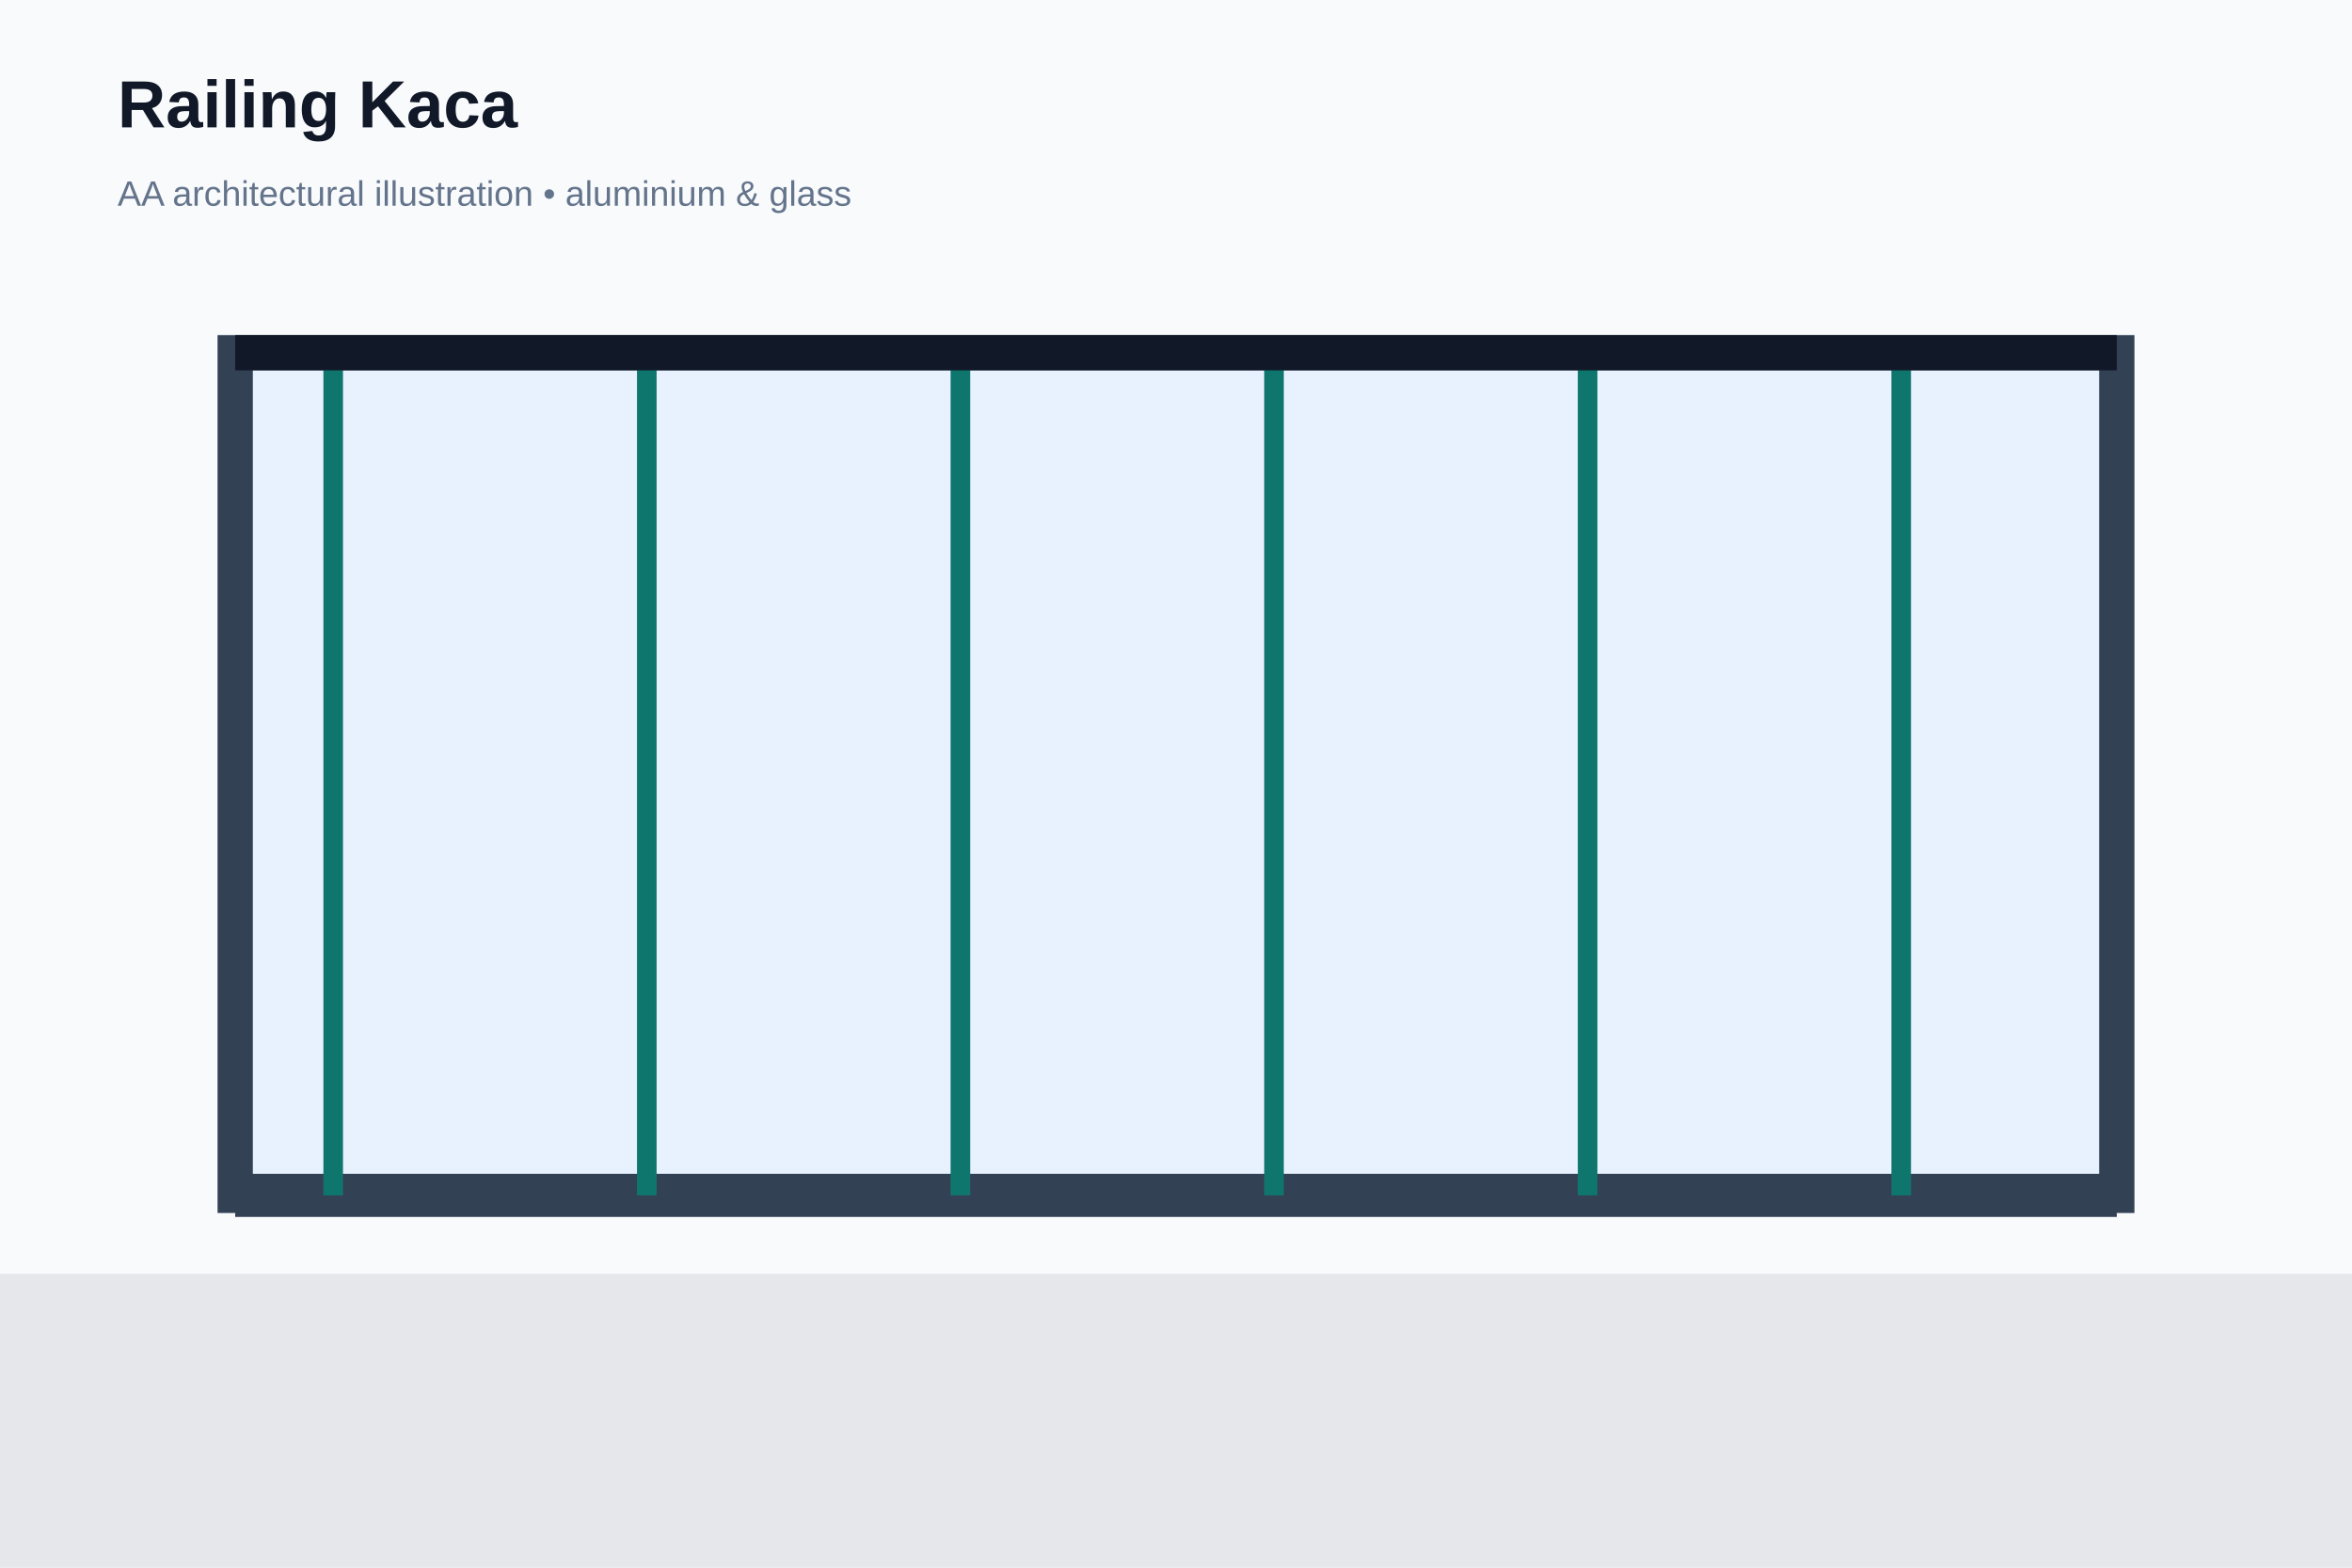
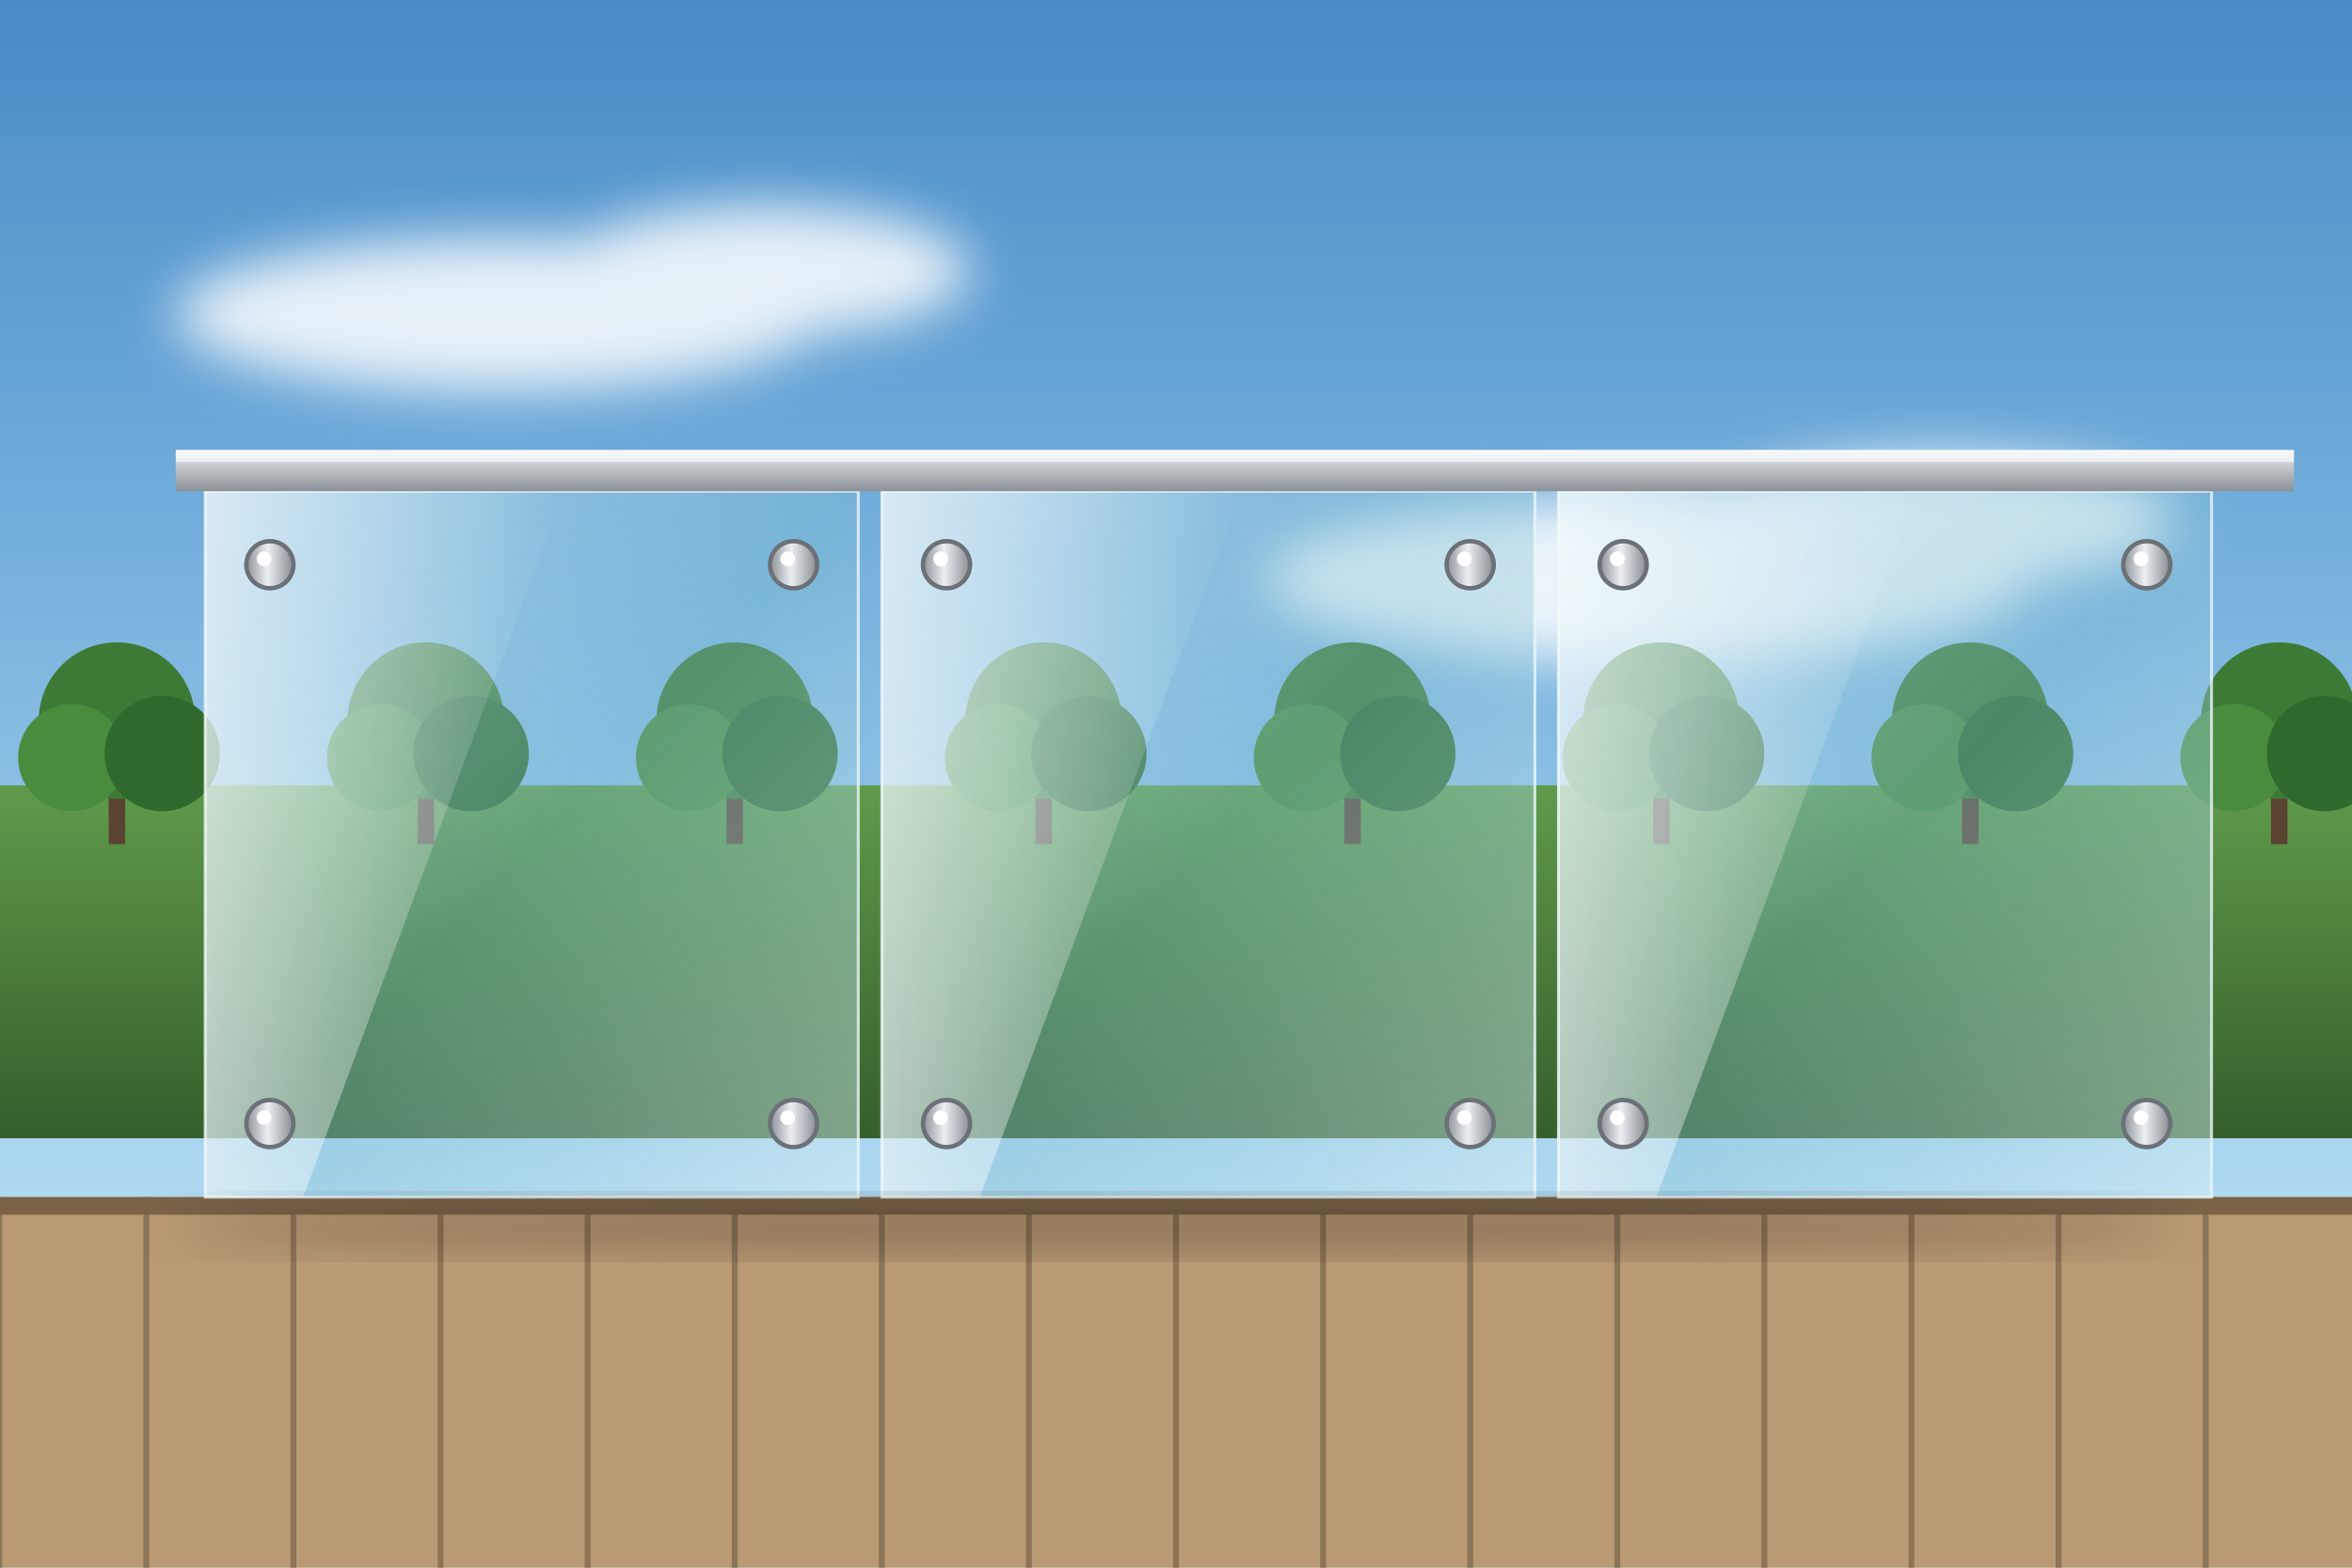
- <svg xmlns="http://www.w3.org/2000/svg" viewBox="0 0 1200 800">
-   <rect width="1200" height="800" fill="#f8fafc" />
-   <rect x="0" y="650" width="1200" height="150" fill="#e5e7eb" />
-   <text x="60" y="65" font-family="Arial,sans-serif" font-size="34" font-weight="700" fill="#111827">Railing Kaca</text>
-   <text x="60" y="105" font-family="Arial,sans-serif" font-size="18" fill="#64748b">AA architectural illustration • aluminium &amp; glass</text>
-   <rect x="120" y="180" width="960" height="430" fill="#dbeafe" fill-opacity=".55" stroke="#334155" stroke-width="18" />
-   <path d="M120 610 H1080" stroke="#334155" stroke-width="22" />
-   <path d="M170 180 V610 M330 180 V610 M490 180 V610 M650 180 V610 M810 180 V610 M970 180 V610" stroke="#0f766e" stroke-width="10" />
-   <path d="M120 180 H1080" stroke="#111827" stroke-width="18" />
+ <svg xmlns="http://www.w3.org/2000/svg" viewBox="0 33 800 533" width="1200" height="800" preserveAspectRatio="xMidYMid slice">
+   <defs>
+     <linearGradient id="sky" x1="0" y1="0" x2="0" y2="1">
+       <stop offset="0" stop-color="#3f86c4" />
+       <stop offset=".65" stop-color="#9fd0ee" />
+       <stop offset="1" stop-color="#e3f2fa" />
+     </linearGradient>
+     <linearGradient id="gl" x1="0" y1="0" x2="1" y2="1">
+       <stop offset="0" stop-color="#cfeaf1" stop-opacity=".55" />
+       <stop offset=".5" stop-color="#7fbfd2" stop-opacity=".35" />
+       <stop offset="1" stop-color="#d9f1f4" stop-opacity=".5" />
+     </linearGradient>
+     <linearGradient id="rf" x1="0" y1="0" x2="1" y2="0">
+       <stop offset="0" stop-color="#fff" stop-opacity=".7" />
+       <stop offset="1" stop-color="#fff" stop-opacity="0" />
+     </linearGradient>
+     <linearGradient id="al" x1="0" y1="0" x2="1" y2="0">
+       <stop offset="0" stop-color="#8b9197" />
+       <stop offset=".45" stop-color="#eceff2" />
+       <stop offset="1" stop-color="#868c92" />
+     </linearGradient>
+     <linearGradient id="alv" x1="0" y1="0" x2="0" y2="1">
+       <stop offset="0" stop-color="#eceff2" />
+       <stop offset="1" stop-color="#8b9197" />
+     </linearGradient>
+     <linearGradient id="dk" x1="0" y1="0" x2="1" y2="0">
+       <stop offset="0" stop-color="#23272b" />
+       <stop offset=".5" stop-color="#555c63" />
+       <stop offset="1" stop-color="#23272b" />
+     </linearGradient>
+     <linearGradient id="gr" x1="0" y1="0" x2="0" y2="1">
+       <stop offset="0" stop-color="#8a8d90" />
+       <stop offset="1" stop-color="#55585b" />
+     </linearGradient>
+     <linearGradient id="fl" x1="0" y1="0" x2="0" y2="1">
+       <stop offset="0" stop-color="#d9d3c8" />
+       <stop offset="1" stop-color="#a9a296" />
+     </linearGradient>
+     <linearGradient id="wl" x1="0" y1="0" x2="0" y2="1">
+       <stop offset="0" stop-color="#f4f1ec" />
+       <stop offset="1" stop-color="#dcd7cf" />
+     </linearGradient>
+     <linearGradient id="grn" x1="0" y1="0" x2="0" y2="1">
+       <stop offset="0" stop-color="#5f9a4a" />
+       <stop offset="1" stop-color="#355f2b" />
+     </linearGradient>
+     <filter id="blur">
+       <feGaussianBlur stdDeviation="9" />
+     </filter>
+     <filter id="sh" x="-20%" y="-20%" width="140%" height="150%">
+       <feDropShadow dx="0" dy="6" stdDeviation="6" flood-opacity=".35" />
+     </filter>
+   </defs>
+   <rect x="0" y="0" width="800" height="600" fill="url(#sky)" />
+   <g fill="#fff" opacity=".85" filter="url(#blur)" transform="translate(0,20)">
+     <ellipse cx="170" cy="120" rx="110" ry="26" />
+     <ellipse cx="260" cy="105" rx="70" ry="22" />
+     <ellipse cx="560" cy="210" rx="130" ry="28" />
+     <ellipse cx="660" cy="190" rx="80" ry="22" />
+     <ellipse cx="300" cy="360" rx="120" ry="24" />
+   </g>
+   <rect x="0" y="300" width="800" height="120" fill="url(#grn)" />
+   <g transform="translate(40,285) scale(0.7)">
+     <rect x="-4" y="0" width="8" height="50" fill="#5a4330" />
+     <circle cx="0" cy="-10" r="38" fill="#3d7a35" />
+     <circle cx="-22" cy="8" r="26" fill="#4a8c3e" />
+     <circle cx="22" cy="6" r="28" fill="#2f6a2c" />
+   </g>
+   <g transform="translate(145,285) scale(0.7)">
+     <rect x="-4" y="0" width="8" height="50" fill="#5a4330" />
+     <circle cx="0" cy="-10" r="38" fill="#3d7a35" />
+     <circle cx="-22" cy="8" r="26" fill="#4a8c3e" />
+     <circle cx="22" cy="6" r="28" fill="#2f6a2c" />
+   </g>
+   <g transform="translate(250,285) scale(0.7)">
+     <rect x="-4" y="0" width="8" height="50" fill="#5a4330" />
+     <circle cx="0" cy="-10" r="38" fill="#3d7a35" />
+     <circle cx="-22" cy="8" r="26" fill="#4a8c3e" />
+     <circle cx="22" cy="6" r="28" fill="#2f6a2c" />
+   </g>
+   <g transform="translate(355,285) scale(0.7)">
+     <rect x="-4" y="0" width="8" height="50" fill="#5a4330" />
+     <circle cx="0" cy="-10" r="38" fill="#3d7a35" />
+     <circle cx="-22" cy="8" r="26" fill="#4a8c3e" />
+     <circle cx="22" cy="6" r="28" fill="#2f6a2c" />
+   </g>
+   <g transform="translate(460,285) scale(0.7)">
+     <rect x="-4" y="0" width="8" height="50" fill="#5a4330" />
+     <circle cx="0" cy="-10" r="38" fill="#3d7a35" />
+     <circle cx="-22" cy="8" r="26" fill="#4a8c3e" />
+     <circle cx="22" cy="6" r="28" fill="#2f6a2c" />
+   </g>
+   <g transform="translate(565,285) scale(0.7)">
+     <rect x="-4" y="0" width="8" height="50" fill="#5a4330" />
+     <circle cx="0" cy="-10" r="38" fill="#3d7a35" />
+     <circle cx="-22" cy="8" r="26" fill="#4a8c3e" />
+     <circle cx="22" cy="6" r="28" fill="#2f6a2c" />
+   </g>
+   <g transform="translate(670,285) scale(0.7)">
+     <rect x="-4" y="0" width="8" height="50" fill="#5a4330" />
+     <circle cx="0" cy="-10" r="38" fill="#3d7a35" />
+     <circle cx="-22" cy="8" r="26" fill="#4a8c3e" />
+     <circle cx="22" cy="6" r="28" fill="#2f6a2c" />
+   </g>
+   <g transform="translate(775,285) scale(0.7)">
+     <rect x="-4" y="0" width="8" height="50" fill="#5a4330" />
+     <circle cx="0" cy="-10" r="38" fill="#3d7a35" />
+     <circle cx="-22" cy="8" r="26" fill="#4a8c3e" />
+     <circle cx="22" cy="6" r="28" fill="#2f6a2c" />
+   </g>
+   <rect x="0" y="440" width="800" height="160" fill="#b99a74" />
+   <line x1="0" y1="440" x2="0" y2="600" stroke="#8d7455" stroke-width="2" />
+   <line x1="50" y1="440" x2="50" y2="600" stroke="#8d7455" stroke-width="2" />
+   <line x1="100" y1="440" x2="100" y2="600" stroke="#8d7455" stroke-width="2" />
+   <line x1="150" y1="440" x2="150" y2="600" stroke="#8d7455" stroke-width="2" />
+   <line x1="200" y1="440" x2="200" y2="600" stroke="#8d7455" stroke-width="2" />
+   <line x1="250" y1="440" x2="250" y2="600" stroke="#8d7455" stroke-width="2" />
+   <line x1="300" y1="440" x2="300" y2="600" stroke="#8d7455" stroke-width="2" />
+   <line x1="350" y1="440" x2="350" y2="600" stroke="#8d7455" stroke-width="2" />
+   <line x1="400" y1="440" x2="400" y2="600" stroke="#8d7455" stroke-width="2" />
+   <line x1="450" y1="440" x2="450" y2="600" stroke="#8d7455" stroke-width="2" />
+   <line x1="500" y1="440" x2="500" y2="600" stroke="#8d7455" stroke-width="2" />
+   <line x1="550" y1="440" x2="550" y2="600" stroke="#8d7455" stroke-width="2" />
+   <line x1="600" y1="440" x2="600" y2="600" stroke="#8d7455" stroke-width="2" />
+   <line x1="650" y1="440" x2="650" y2="600" stroke="#8d7455" stroke-width="2" />
+   <line x1="700" y1="440" x2="700" y2="600" stroke="#8d7455" stroke-width="2" />
+   <line x1="750" y1="440" x2="750" y2="600" stroke="#8d7455" stroke-width="2" />
+   <rect x="0" y="440" width="800" height="6" fill="#7a6247" />
+   <rect x="70" y="200" width="222" height="240" rx="0" fill="url(#gl)" stroke="#e9f6f8" stroke-opacity=".8" />
+   <polygon points="70,200 192.1,200 103.3,440 70,440" fill="url(#rf)" opacity=".8" />
+   <circle cx="92" cy="225" r="8" fill="url(#al)" stroke="#6b7177" stroke-width="1.5" />
+   <circle cx="90" cy="223" r="2.5" fill="#fff" />
+   <circle cx="92" cy="415" r="8" fill="url(#al)" stroke="#6b7177" stroke-width="1.5" />
+   <circle cx="90" cy="413" r="2.5" fill="#fff" />
+   <circle cx="270" cy="225" r="8" fill="url(#al)" stroke="#6b7177" stroke-width="1.5" />
+   <circle cx="268" cy="223" r="2.5" fill="#fff" />
+   <circle cx="270" cy="415" r="8" fill="url(#al)" stroke="#6b7177" stroke-width="1.5" />
+   <circle cx="268" cy="413" r="2.5" fill="#fff" />
+   <rect x="300" y="200" width="222" height="240" rx="0" fill="url(#gl)" stroke="#e9f6f8" stroke-opacity=".8" />
+   <polygon points="300,200 422.1,200 333.3,440 300,440" fill="url(#rf)" opacity=".8" />
+   <circle cx="322" cy="225" r="8" fill="url(#al)" stroke="#6b7177" stroke-width="1.5" />
+   <circle cx="320" cy="223" r="2.5" fill="#fff" />
+   <circle cx="322" cy="415" r="8" fill="url(#al)" stroke="#6b7177" stroke-width="1.5" />
+   <circle cx="320" cy="413" r="2.5" fill="#fff" />
+   <circle cx="500" cy="225" r="8" fill="url(#al)" stroke="#6b7177" stroke-width="1.5" />
+   <circle cx="498" cy="223" r="2.5" fill="#fff" />
+   <circle cx="500" cy="415" r="8" fill="url(#al)" stroke="#6b7177" stroke-width="1.5" />
+   <circle cx="498" cy="413" r="2.5" fill="#fff" />
+   <rect x="530" y="200" width="222" height="240" rx="0" fill="url(#gl)" stroke="#e9f6f8" stroke-opacity=".8" />
+   <polygon points="530,200 652.1,200 563.3,440 530,440" fill="url(#rf)" opacity=".8" />
+   <circle cx="552" cy="225" r="8" fill="url(#al)" stroke="#6b7177" stroke-width="1.5" />
+   <circle cx="550" cy="223" r="2.5" fill="#fff" />
+   <circle cx="552" cy="415" r="8" fill="url(#al)" stroke="#6b7177" stroke-width="1.5" />
+   <circle cx="550" cy="413" r="2.5" fill="#fff" />
+   <circle cx="730" cy="225" r="8" fill="url(#al)" stroke="#6b7177" stroke-width="1.5" />
+   <circle cx="728" cy="223" r="2.5" fill="#fff" />
+   <circle cx="730" cy="415" r="8" fill="url(#al)" stroke="#6b7177" stroke-width="1.5" />
+   <circle cx="728" cy="413" r="2.5" fill="#fff" />
+   <rect x="60" y="186" width="720" height="14" fill="url(#alv)" />
+   <rect x="60" y="186" width="720" height="4" fill="#fff" opacity=".6" />
+   <ellipse cx="400" cy="450" rx="340" ry="10" fill="#000" opacity=".25" filter="url(#blur)" />
</svg>
